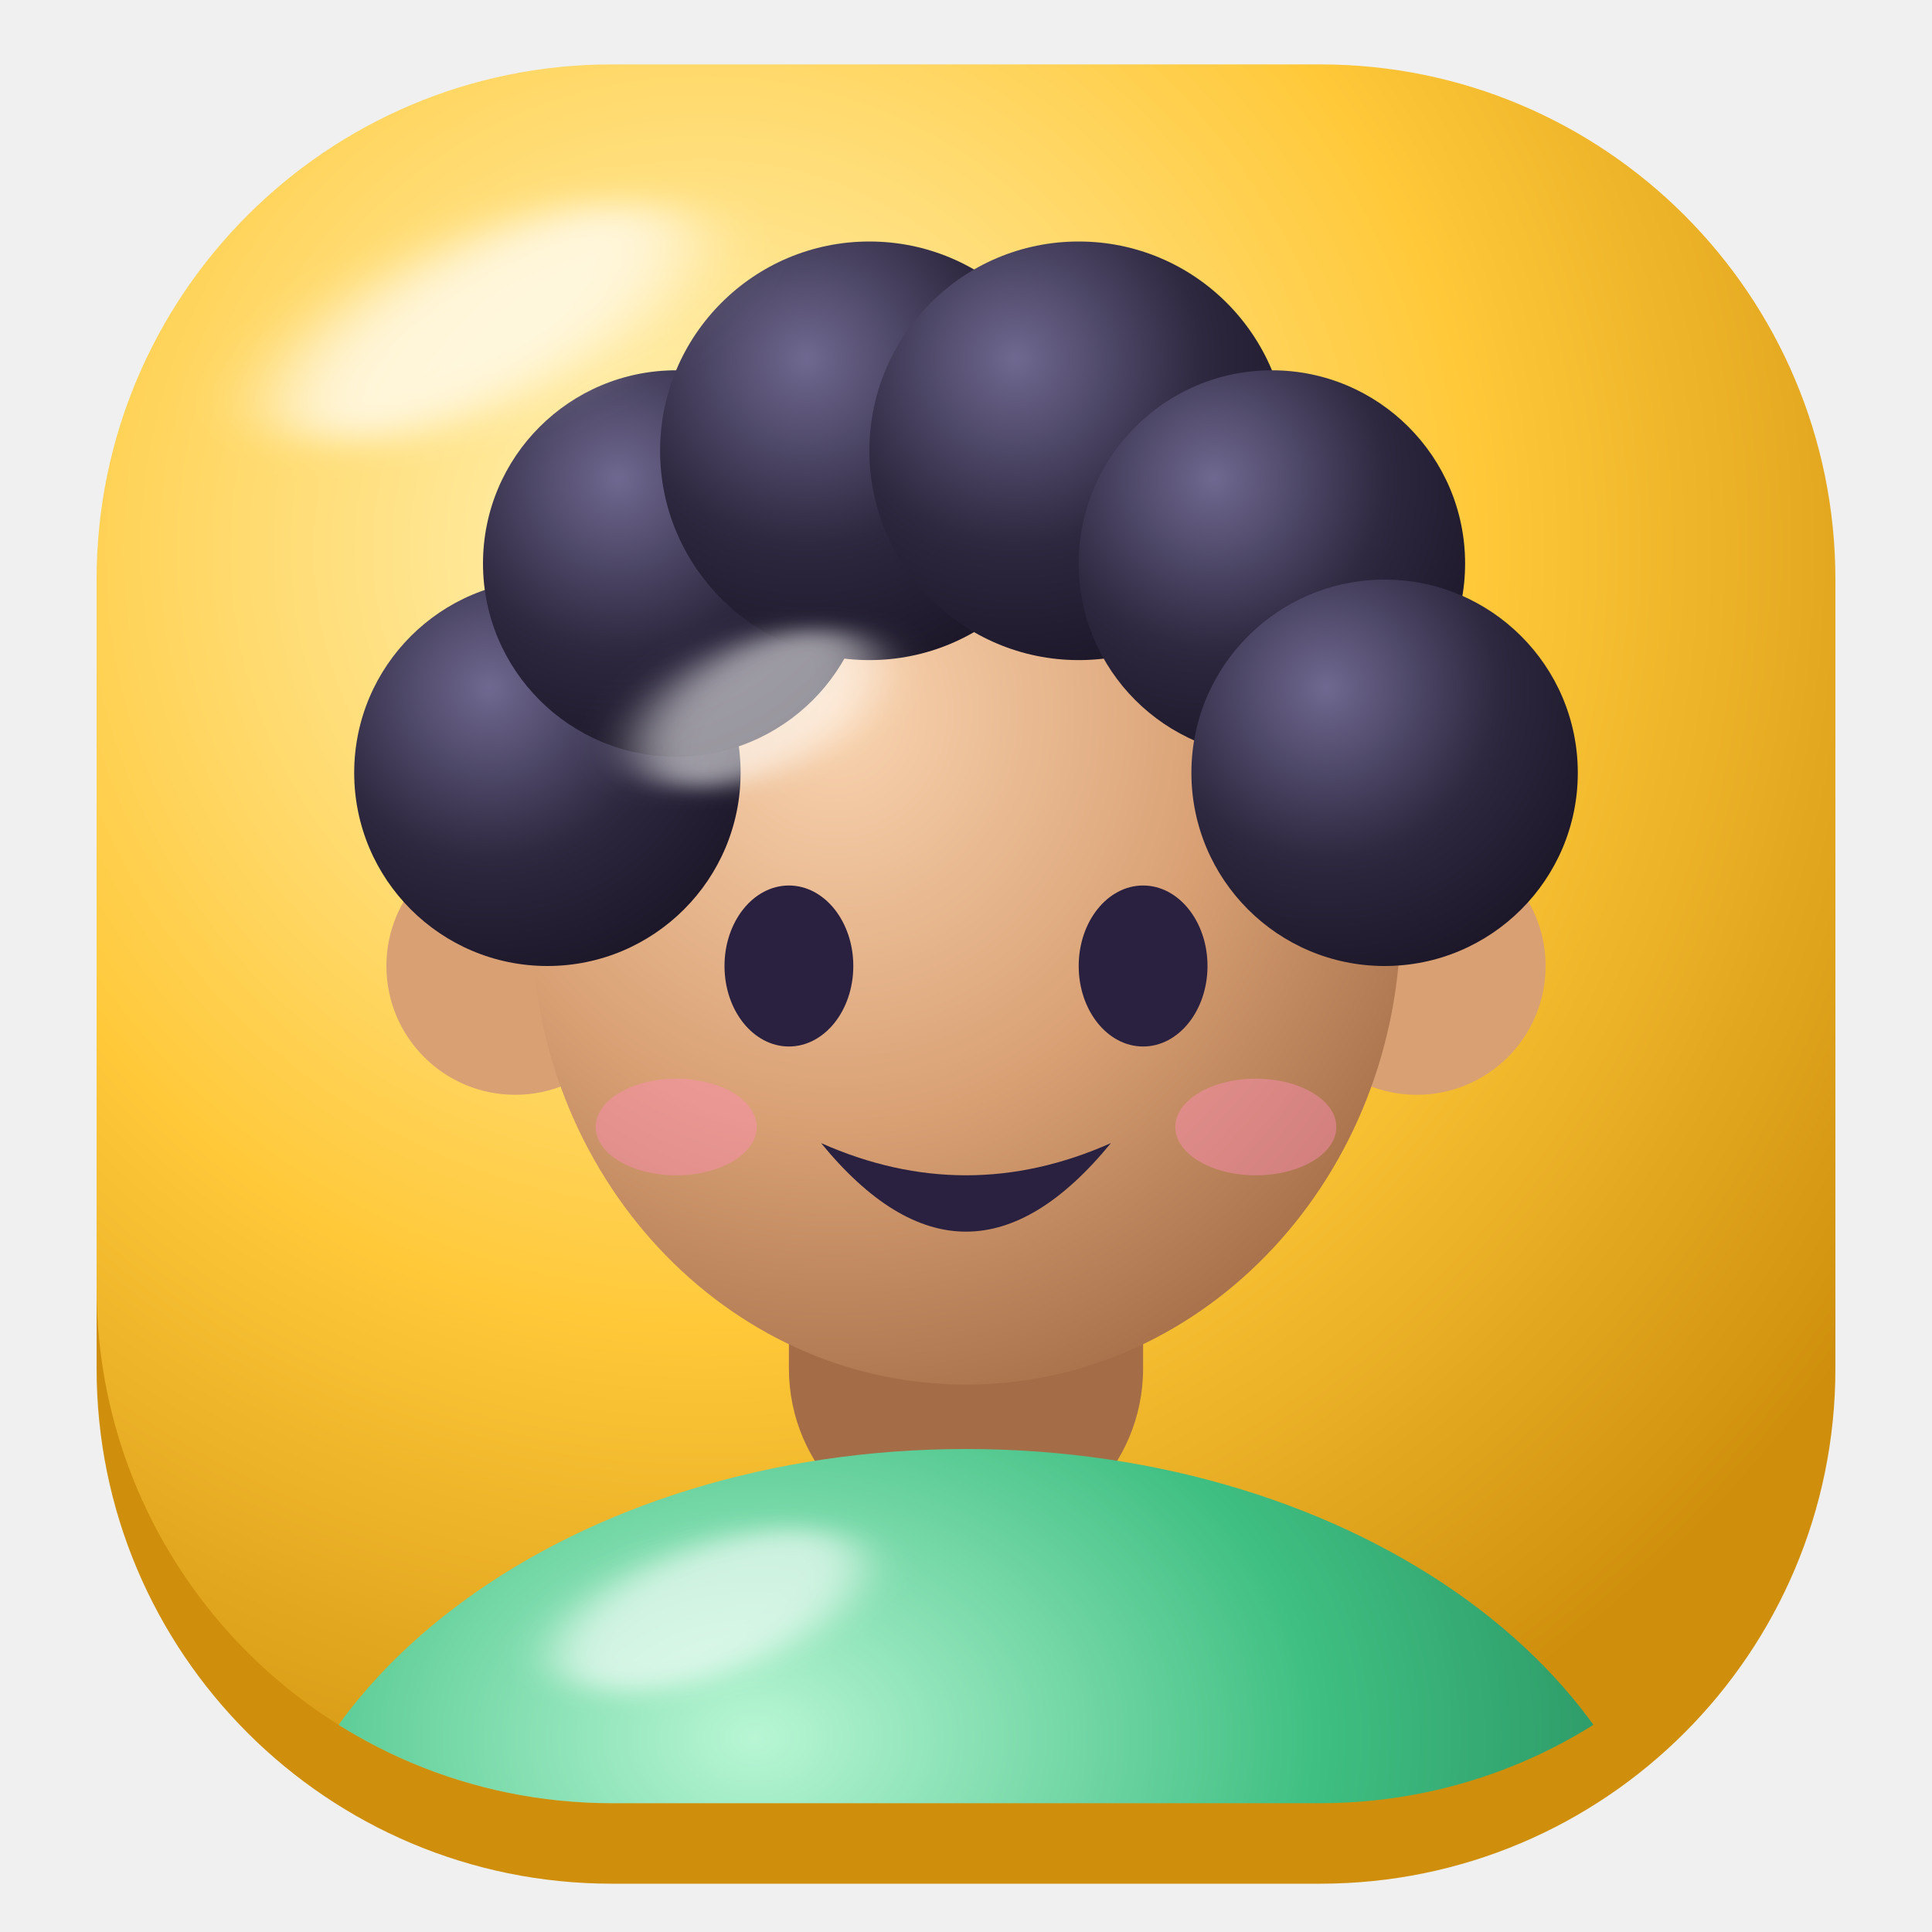
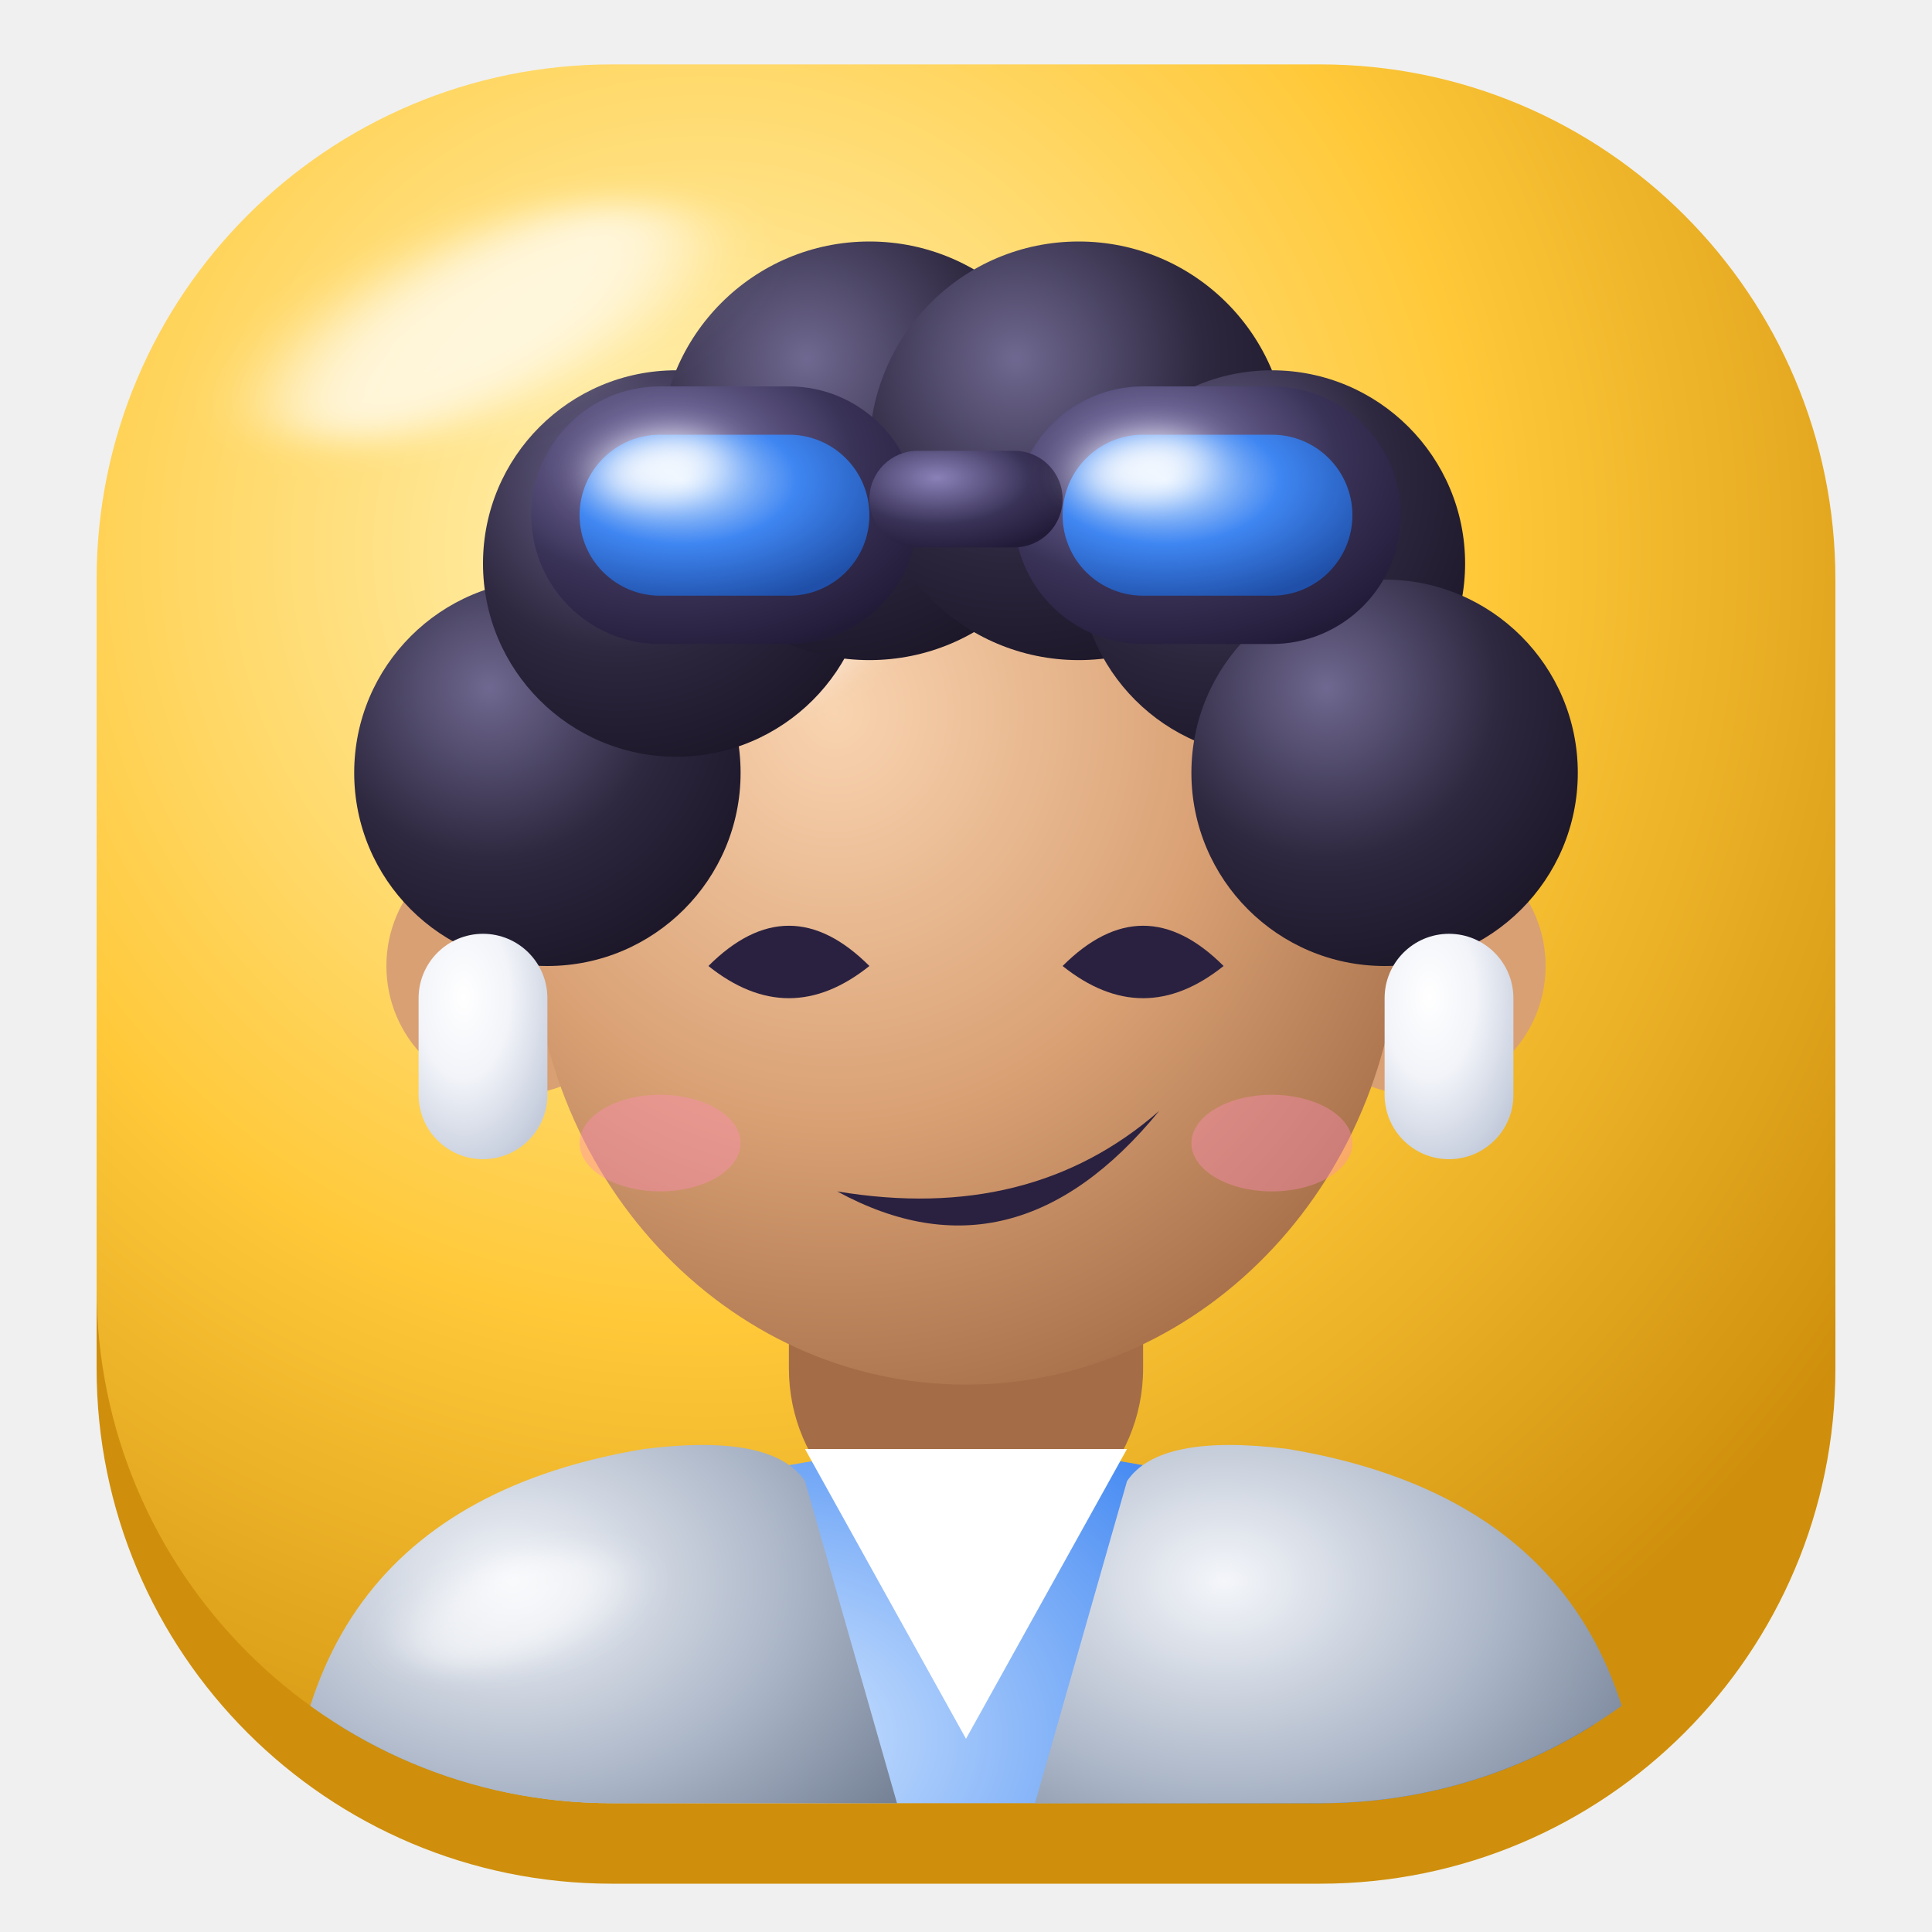
<svg xmlns="http://www.w3.org/2000/svg" viewBox="0 0 120 120" width="240" height="240">
  <defs>
    <radialGradient id="tile" cx="35%" cy="28%" r="80%">
      <stop offset="0" stop-color="#fff4bd" />
      <stop offset="0.55" stop-color="#ffc93a" />
      <stop offset="1" stop-color="#cf8f0c" />
    </radialGradient>
    <radialGradient id="skin" cx="35%" cy="28%" r="80%">
      <stop offset="0" stop-color="#f9d4b0" />
      <stop offset="0.55" stop-color="#d9a074" />
      <stop offset="1" stop-color="#a46d47" />
    </radialGradient>
    <radialGradient id="hair" cx="35%" cy="28%" r="80%">
      <stop offset="0" stop-color="#6f6890" />
      <stop offset="0.55" stop-color="#2e2840" />
      <stop offset="1" stop-color="#1a1526" />
    </radialGradient>
-     <radialGradient id="shirt" cx="35%" cy="28%" r="80%">
-       <stop offset="0" stop-color="#b8f6d4" />
-       <stop offset="0.5" stop-color="#3fbf82" />
-       <stop offset="1" stop-color="#1f7a50" />
+     <radialGradient id="cloth" cx="35%" cy="28%" r="80%">
+       <stop offset="0" stop-color="#d3e7ff" />
+       <stop offset="0.5" stop-color="#3f86f2" />
+       <stop offset="1" stop-color="#1f4fa8" />
+     </radialGradient>
+     <radialGradient id="vest" cx="35%" cy="28%" r="80%">
+       <stop offset="0" stop-color="#f4f6fa" />
+       <stop offset="0.55" stop-color="#a9b4c6" />
+       <stop offset="1" stop-color="#6b778c" />
    </radialGradient>
    <radialGradient id="ink" cx="35%" cy="28%" r="80%">
      <stop offset="0" stop-color="#8a81b8" />
      <stop offset="0.6" stop-color="#3a3358" />
      <stop offset="1" stop-color="#221b38" />
    </radialGradient>
+     <radialGradient id="paper" cx="35%" cy="28%" r="80%">
+       <stop offset="0" stop-color="#ffffff" />
+       <stop offset="0.45" stop-color="#f2f4f9" />
+       <stop offset="1" stop-color="#c3cbdb" />
+     </radialGradient>
+     <radialGradient id="red" cx="35%" cy="28%" r="80%">
+       <stop offset="0" stop-color="#ffb3a6" />
+       <stop offset="0.5" stop-color="#f04f3c" />
+       <stop offset="1" stop-color="#a32a1e" />
+     </radialGradient>
+     <radialGradient id="blue" cx="35%" cy="28%" r="80%">
+       <stop offset="0" stop-color="#d3e7ff" />
+       <stop offset="0.5" stop-color="#3f86f2" />
+       <stop offset="1" stop-color="#1f4fa8" />
+     </radialGradient>
    <clipPath id="clip">
      <rect x="6" y="4" width="108" height="108" rx="32" />
    </clipPath>
-     <filter id="d-blur1" x="-30%" y="-30%" width="160%" height="160%">
+     <filter id="b1" x="-30%" y="-30%" width="160%" height="160%">
      <feGaussianBlur stdDeviation="1.2" />
    </filter>
-     <filter id="d-blur2" x="-30%" y="-30%" width="160%" height="160%">
+     <filter id="b2" x="-30%" y="-30%" width="160%" height="160%">
      <feGaussianBlur stdDeviation="2" />
    </filter>
  </defs>
  <rect x="6" y="9" width="108" height="108" rx="32" fill="#cf8f0c" />
  <rect x="6" y="4" width="108" height="108" rx="32" fill="url(#tile)" />
  <g clip-path="url(#clip)">
    <rect x="49" y="72" width="22" height="24" rx="11" fill="#a46d47" />
-     <ellipse cx="60" cy="122" rx="44" ry="32" fill="url(#shirt)" />
-     <ellipse cx="44" cy="100" rx="10" ry="4" fill="#ffffff" opacity="0.6" transform="rotate(-20 44 100)" filter="url(#d-blur1)" />
+     <ellipse cx="60" cy="122" rx="44" ry="32" fill="url(#cloth)" />
+     <path d="M50 90 L60 108 L70 90 Z" fill="#fff" />
+     <path d="M18 120 Q16 94 40 90 Q48 89 50 92 L58 120 Z" fill="url(#vest)" />
+     <path d="M102 120 Q104 94 80 90 Q72 89 70 92 L62 120 Z" fill="url(#vest)" />
+     <ellipse cx="32" cy="100" rx="7" ry="3" fill="#fff" opacity="0.5" transform="rotate(-20 32 100)" filter="url(#b1)" />
    <circle cx="32" cy="60" r="8" fill="#d9a074" />
    <circle cx="88" cy="60" r="8" fill="#d9a074" />
    <ellipse cx="60" cy="57" rx="27" ry="29" fill="url(#skin)" />
+     <ellipse cx="47" cy="40" rx="8" ry="4" fill="#fff" opacity="0.55" transform="rotate(-25 47 40)" filter="url(#b1)" />
    <circle cx="34" cy="48" r="12" fill="url(#hair)" />
    <circle cx="42" cy="35" r="12" fill="url(#hair)" />
    <circle cx="54" cy="28" r="13" fill="url(#hair)" />
    <circle cx="67" cy="28" r="13" fill="url(#hair)" />
    <circle cx="79" cy="35" r="12" fill="url(#hair)" />
    <circle cx="86" cy="48" r="12" fill="url(#hair)" />
-     <ellipse cx="49" cy="60" rx="4" ry="5" fill="#2a2140" />
-     <ellipse cx="71" cy="60" rx="4" ry="5" fill="#2a2140" />
-     <ellipse cx="42" cy="70" rx="5" ry="3" fill="#ff8cb8" opacity="0.45" />
-     <ellipse cx="78" cy="70" rx="5" ry="3" fill="#ff8cb8" opacity="0.45" />
-     <path d="M51 71 Q60 82 69 71 Q60 75 51 71 Z" fill="#2a2140" />
-     <ellipse cx="47" cy="44" rx="8" ry="4" fill="#ffffff" opacity="0.55" transform="rotate(-25 47 44)" filter="url(#d-blur1)" />
+     <path d="M44 60 Q49 55 54 60 Q49 64 44 60 Z" fill="#2a2140" />
+     <path d="M66 60 Q71 55 76 60 Q71 64 66 60 Z" fill="#2a2140" />
+     <ellipse cx="41" cy="71" rx="5" ry="3" fill="#ff8cb8" opacity="0.4" />
+     <ellipse cx="79" cy="71" rx="5" ry="3" fill="#ff8cb8" opacity="0.4" />
+     <path d="M52 74 Q63 80 72 69 Q64 76 52 74 Z" fill="#2a2140" />
+     <rect x="33" y="24" width="24" height="16" rx="8" fill="url(#ink)" />
+     <rect x="63" y="24" width="24" height="16" rx="8" fill="url(#ink)" />
+     <rect x="36" y="27" width="18" height="10" rx="5" fill="url(#blue)" />
+     <rect x="66" y="27" width="18" height="10" rx="5" fill="url(#blue)" />
+     <rect x="54" y="28" width="12" height="6" rx="3" fill="url(#ink)" />
+     <ellipse cx="41" cy="29" rx="4" ry="2" fill="#fff" opacity="0.85" transform="rotate(-10 41 29)" filter="url(#b1)" />
+     <ellipse cx="71" cy="29" rx="4" ry="2" fill="#fff" opacity="0.85" transform="rotate(-10 71 29)" filter="url(#b1)" />
+     <rect x="26" y="58" width="8" height="14" rx="4" fill="url(#paper)" />
+     <rect x="86" y="58" width="8" height="14" rx="4" fill="url(#paper)" />
  </g>
-   <ellipse cx="30" cy="20" rx="14" ry="5" fill="#ffffff" opacity="0.7" transform="rotate(-25 30 20)" filter="url(#d-blur2)" />
+   <ellipse cx="30" cy="20" rx="14" ry="5" fill="#fff" opacity="0.7" transform="rotate(-25 30 20)" filter="url(#b2)" />
</svg>
